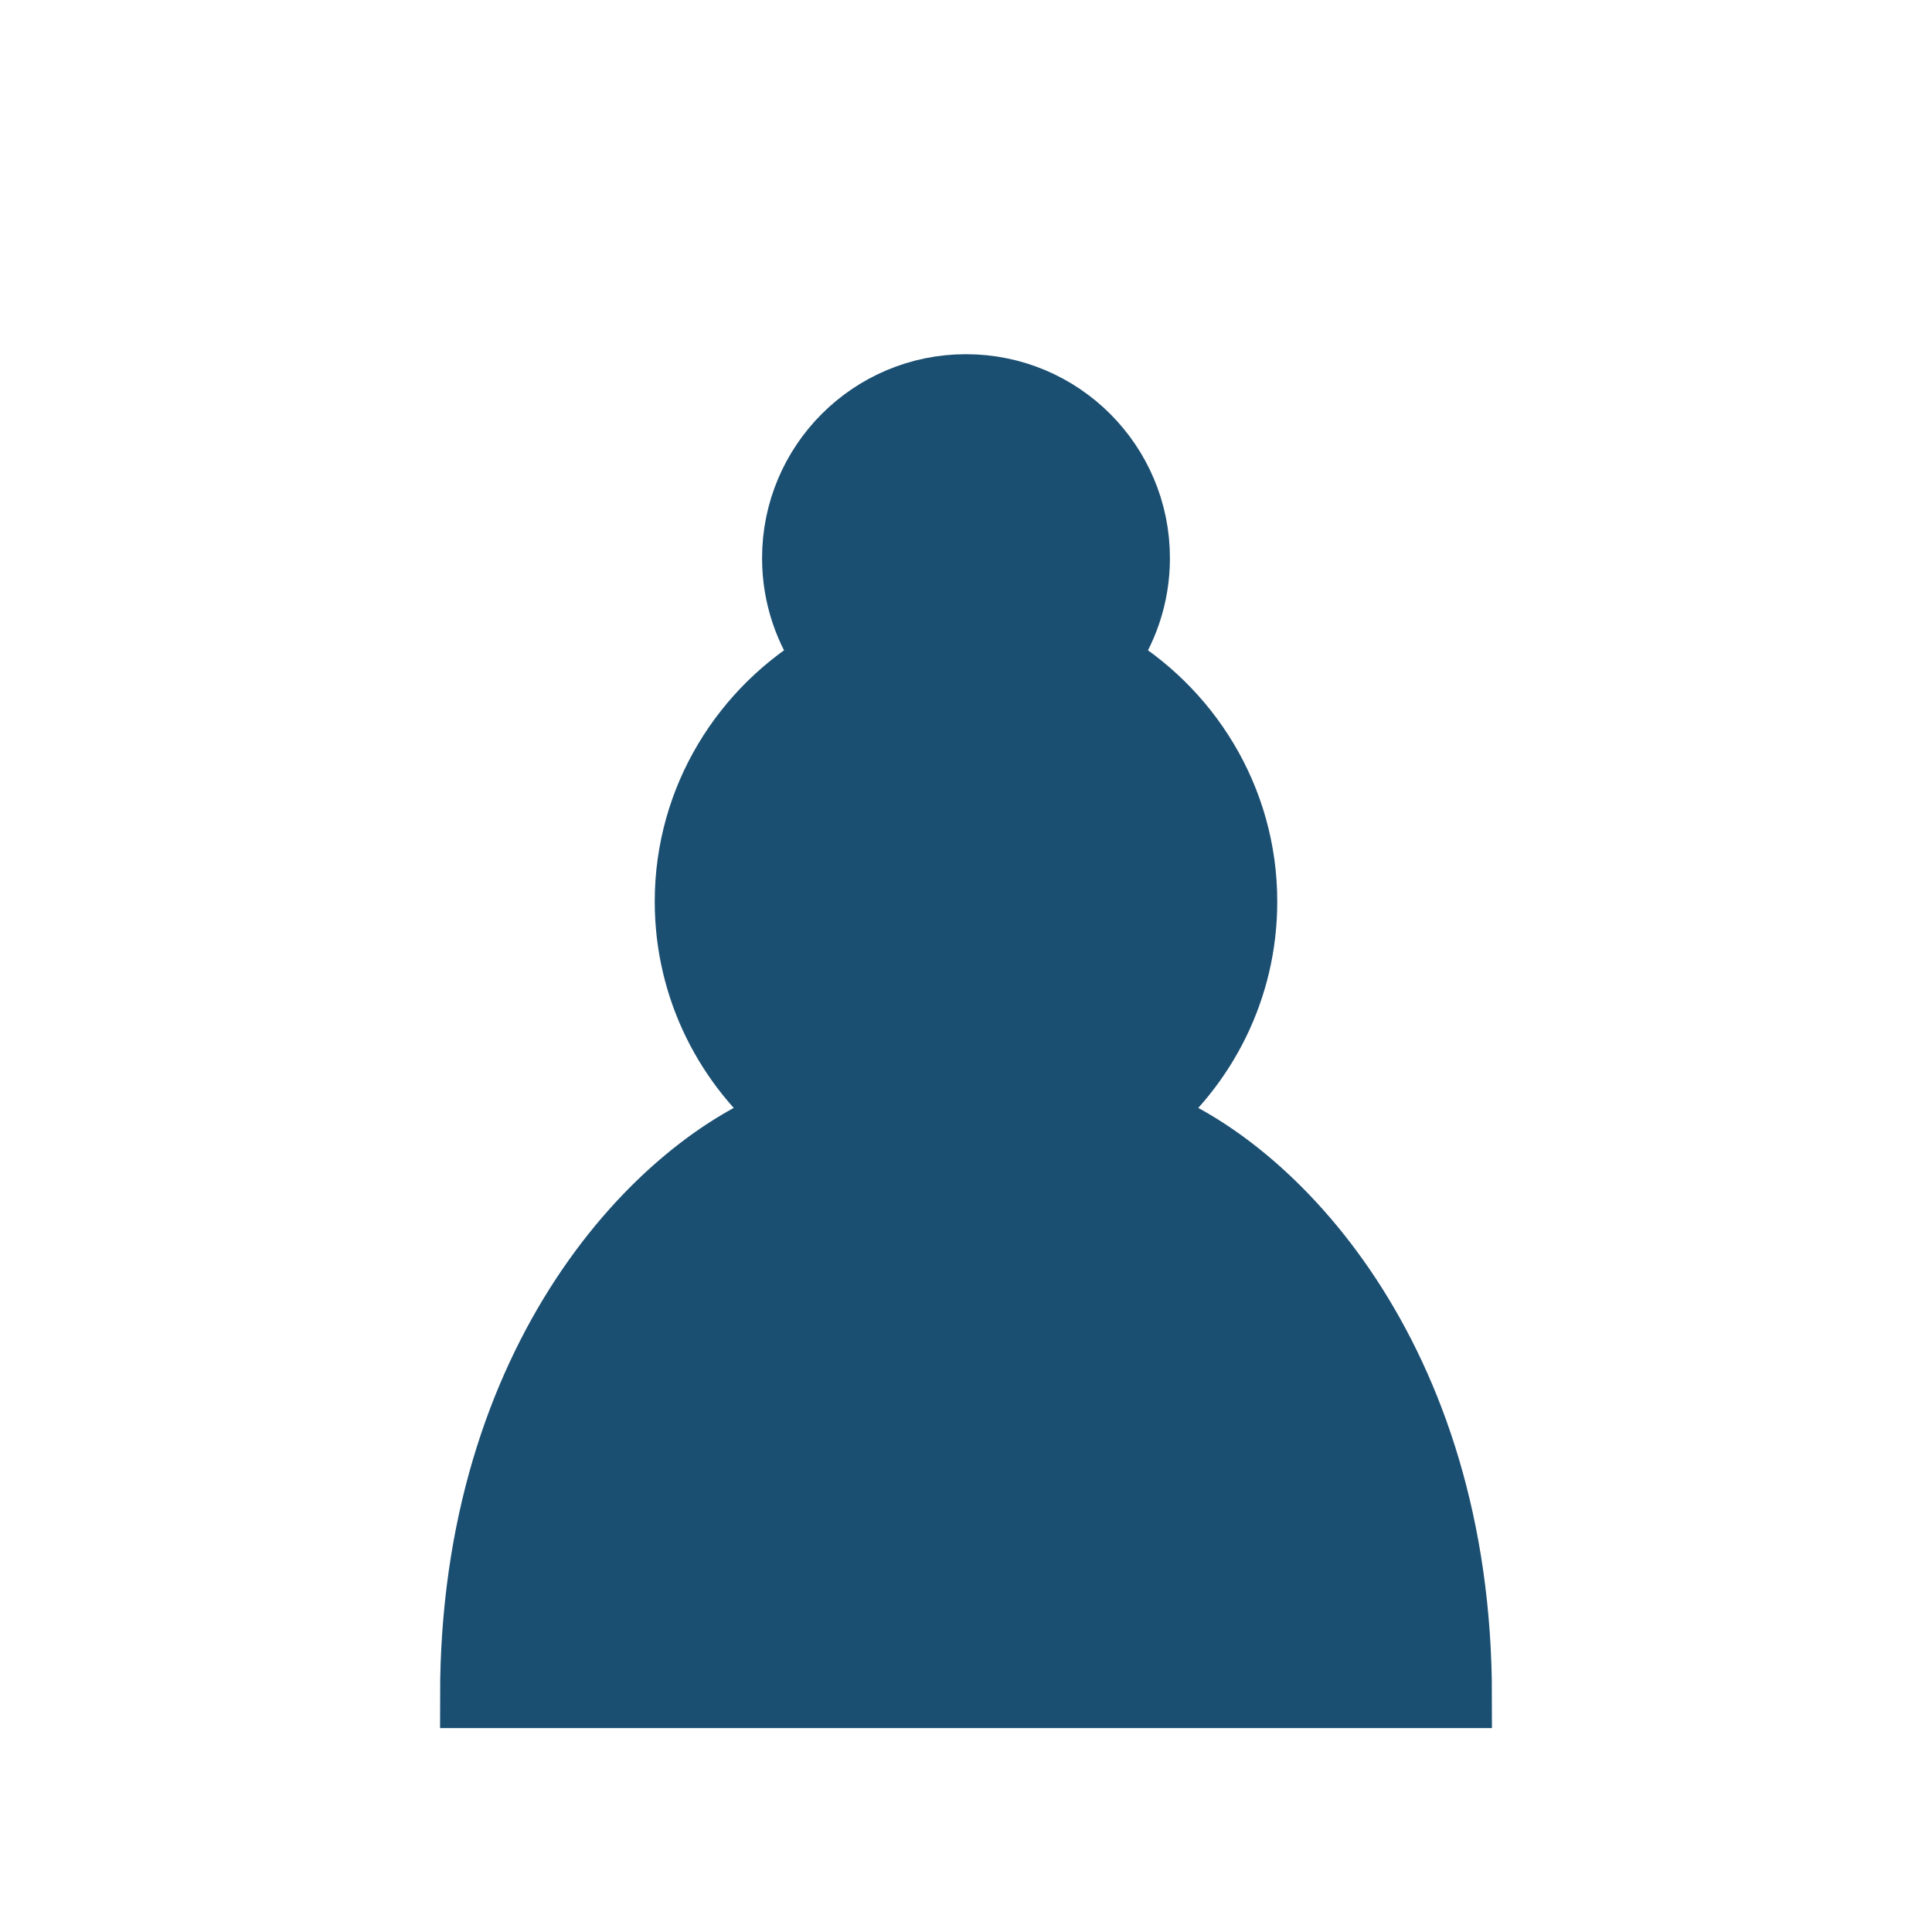
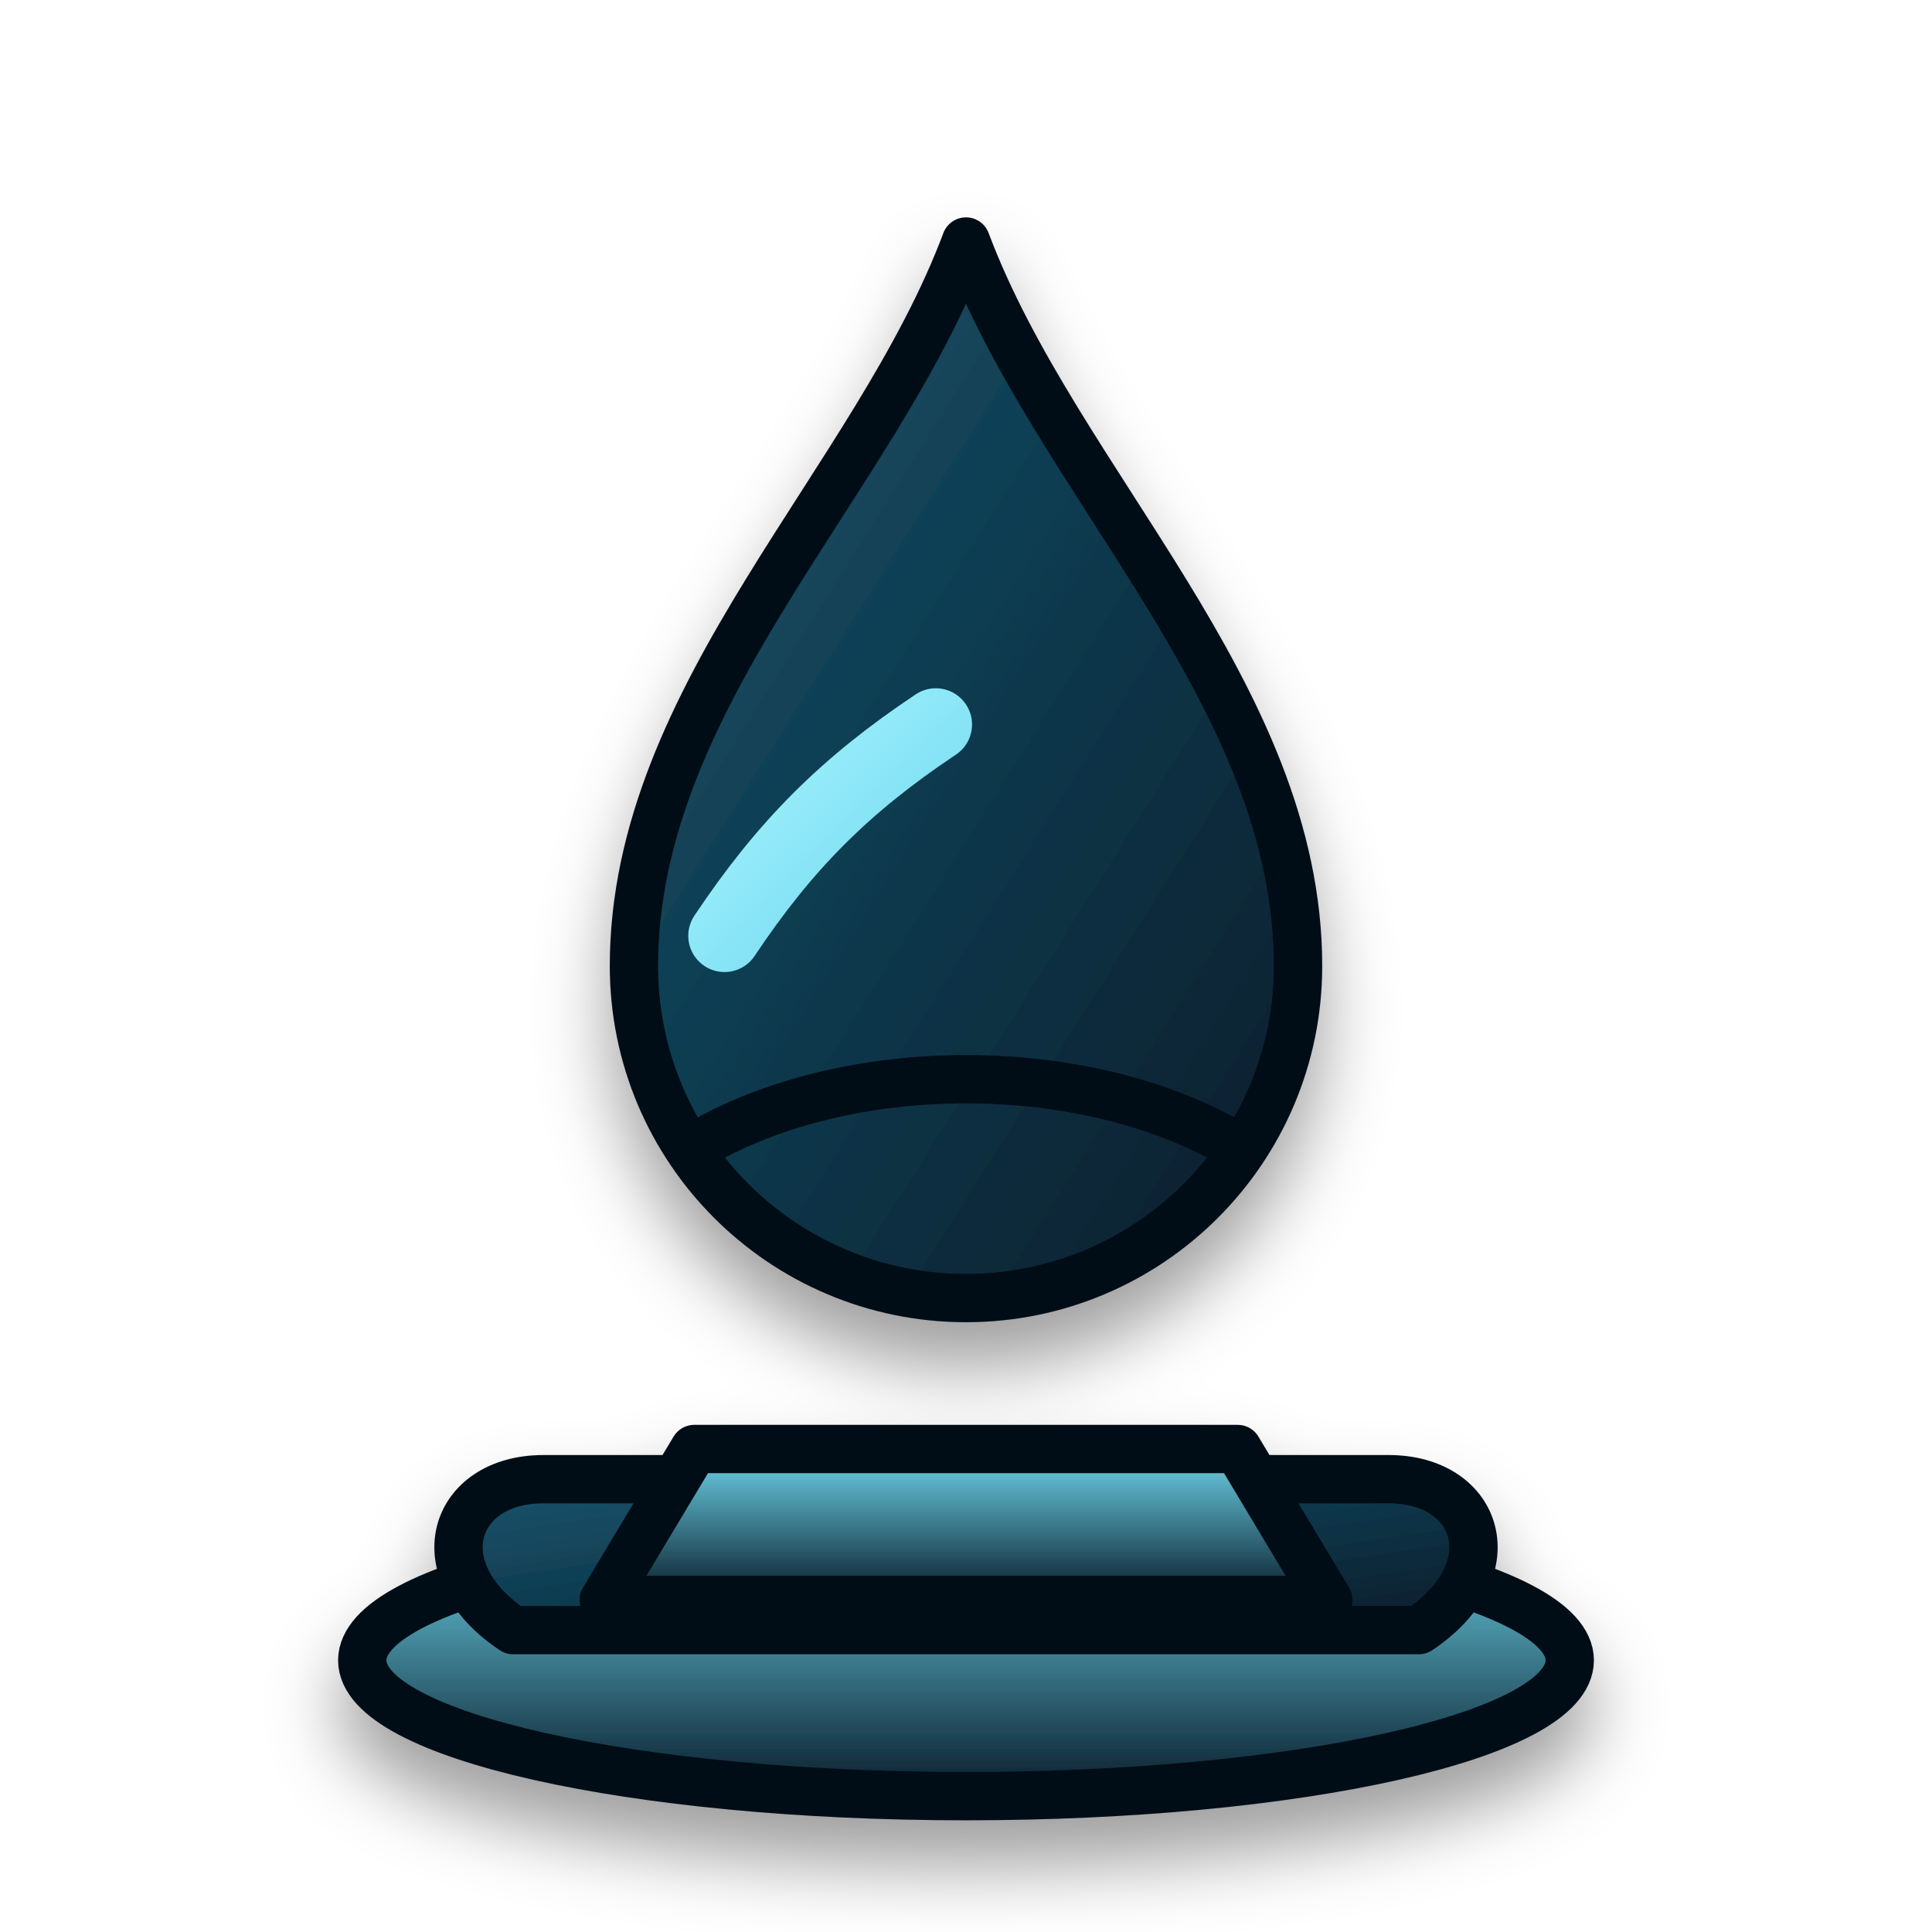
- <svg xmlns="http://www.w3.org/2000/svg" version="1.1" width="45" height="45">
-   <path d="m 22.5,9 c -2.21,0 -4,1.79 -4,4 0,0.89 0.29,1.71 0.78,2.38 C 17.33,16.5 16,18.59 16,21 c 0,2.03 0.94,3.84 2.41,5.03 C 15.41,27.09 11,31.58 11,39.5 H 34 C 34,31.58 29.59,27.09 26.59,26.03 28.06,24.84 29,23.03 29,21 29,18.59 27.67,16.5 25.72,15.38 26.21,14.71 26.5,13.89 26.5,13 c 0,-2.21 -1.79,-4 -4,-4 z" style="opacity:1; fill:#1b4f72; fill-opacity:1; fill-rule:nonzero; stroke:#1b4f72; stroke-width:1.5; stroke-linecap:round; stroke-linejoin:miter; stroke-miterlimit:4; stroke-dasharray:none; stroke-opacity:1;" />
+ <svg xmlns="http://www.w3.org/2000/svg" width="45" height="45" viewBox="0 0 64 64">
+   <defs>
+     <linearGradient id="body" x1="0" y1="0" x2="1" y2="1">
+       <stop offset="0" stop-color="#17566f" />
+       <stop offset="1" stop-color="#071b29" />
+     </linearGradient>
+     <linearGradient id="edge" x1="0" y1="0" x2="0" y2="1">
+       <stop offset="0" stop-color="#70d8ee" />
+       <stop offset="1" stop-color="#071b29" />
+     </linearGradient>
+     <linearGradient id="accent" x1="0" y1="0" x2="1" y2="1">
+       <stop offset="0" stop-color="#a5f4ff" />
+       <stop offset="1" stop-color="#70d8ee" />
+     </linearGradient>
+     <filter id="shadow" x="-30%" y="-20%" width="160%" height="160%">
+       <feDropShadow dx="0" dy="1.5" stdDeviation="1.2" flood-color="#000" flood-opacity=".38" />
+     </filter>
+   </defs>
+   <g filter="url(#shadow)" stroke="#020b12" stroke-width="1.6" stroke-linecap="round" stroke-linejoin="round">
+     <ellipse cx="32" cy="55" rx="20" ry="4.5" fill="url(#edge)" />
+     <path d="M18 49h28c3 0 4 3 1 5H17c-3-2-2-5 1-5z" fill="url(#body)" />
+     <path d="M23 48h18l3 5H20z" fill="url(#edge)" />
+     <path d="M32 8c-3 8-11 15-11 24a11 11 0 0 0 22 0c0-9-8-16-11-24z" fill="url(#body)" />
+     <path d="M24 31c2-3 4-5 7-7" fill="none" stroke="url(#accent)" stroke-width="2.4" />
+     <path d="M23 38c5-3 13-3 18 0" fill="none" />
+   </g>
</svg>
